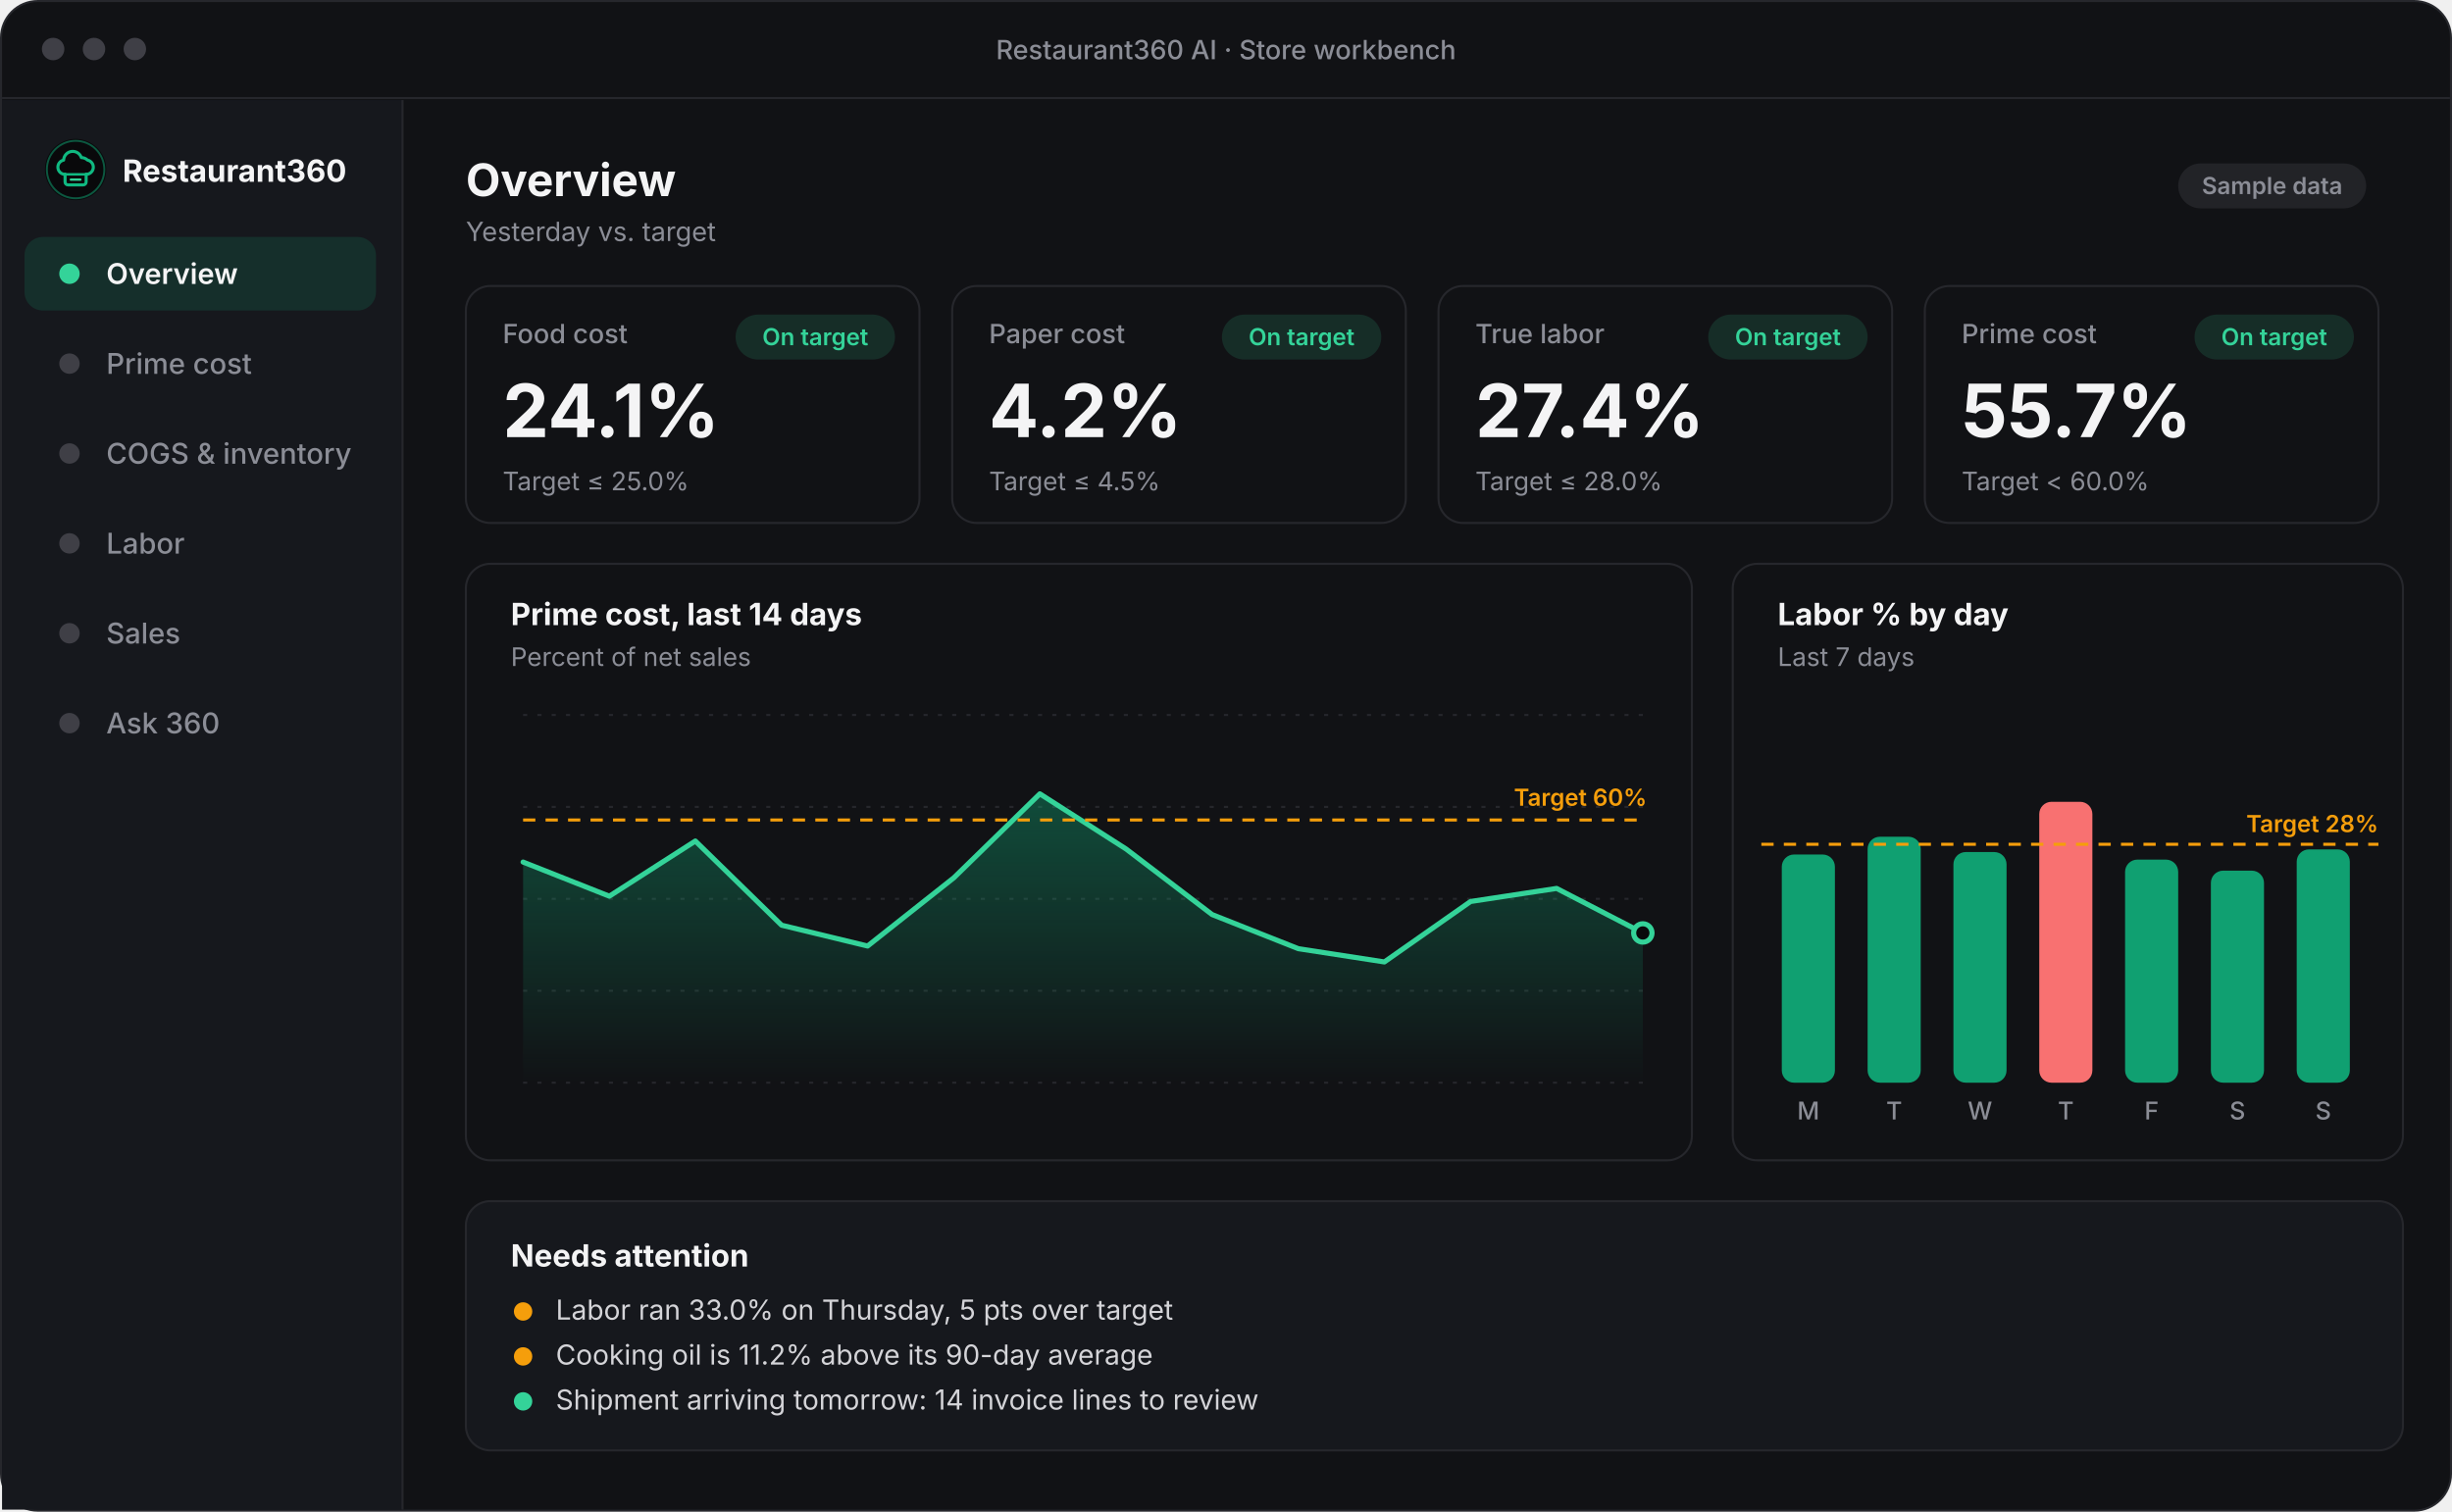
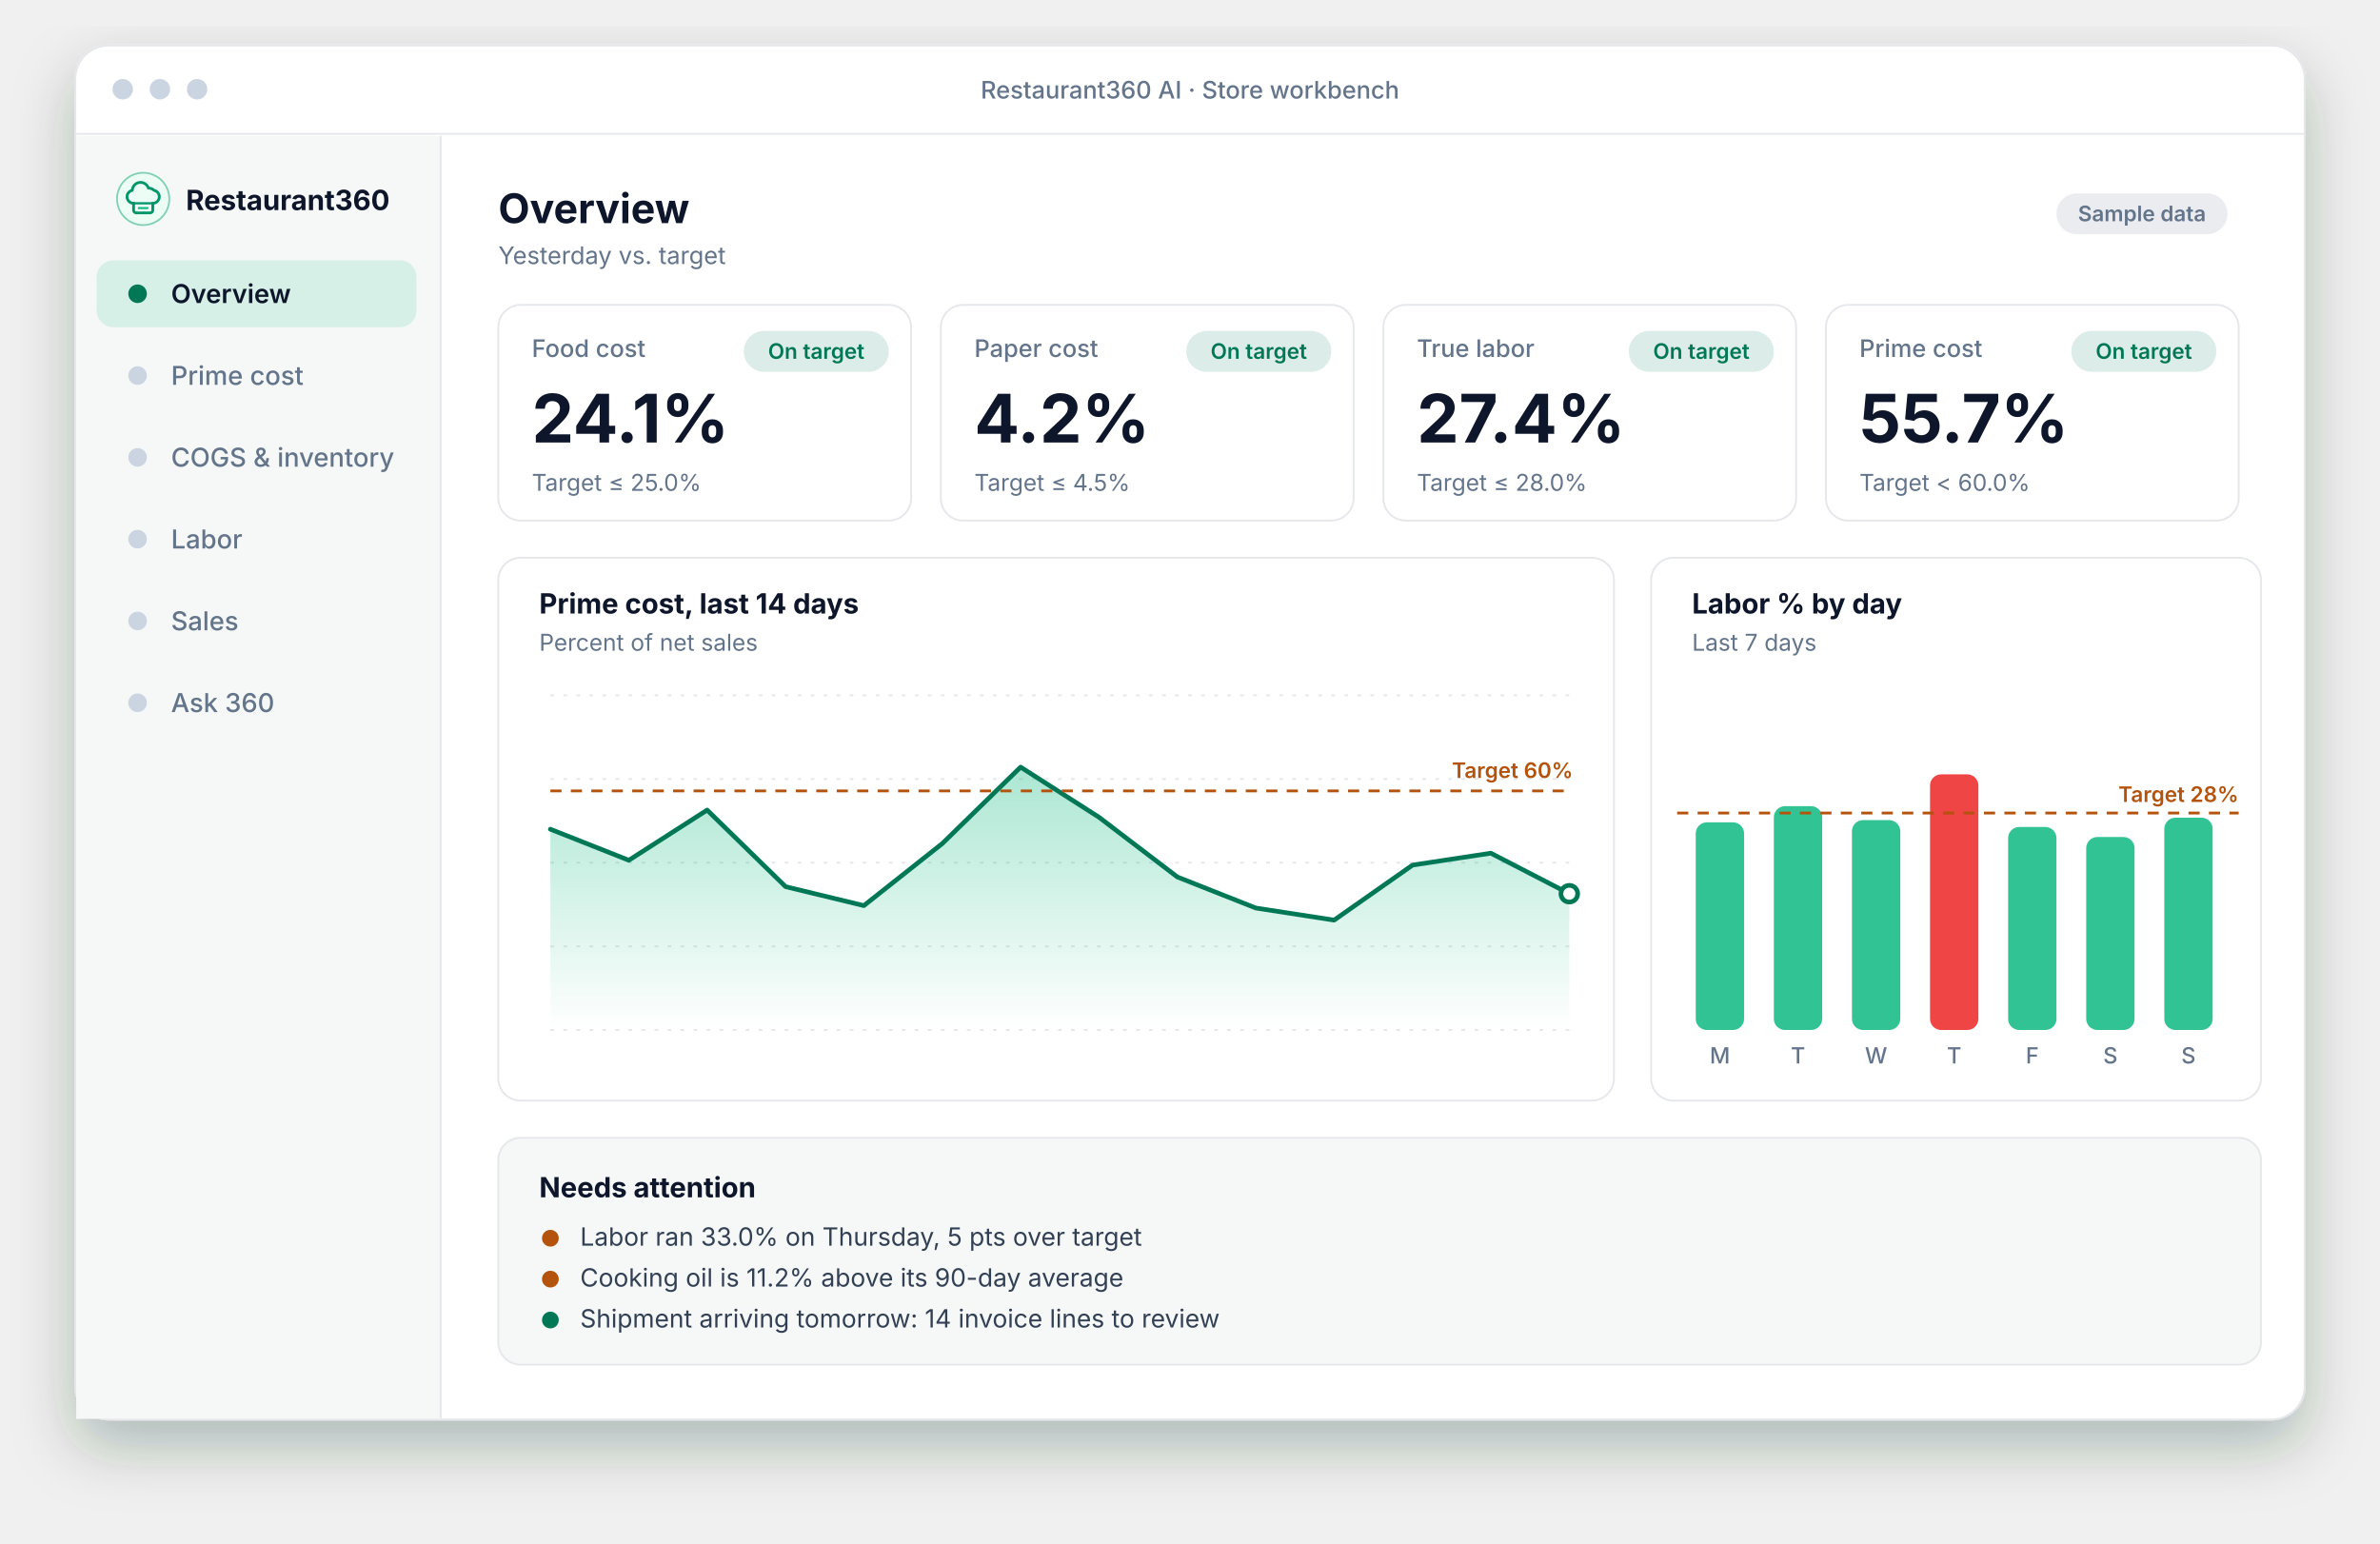
- <svg xmlns="http://www.w3.org/2000/svg" viewBox="0 0 1200 740" width="1200" height="740" role="img" aria-label="Restaurant360 AI dashboard showing food, paper, labor and prime cost against targets (sample data)" font-family="Inter, system-ui, -apple-system, 'Segoe UI', sans-serif">
+ <svg xmlns="http://www.w3.org/2000/svg" viewBox="0 0 1280 830" width="1280" height="830" role="img" aria-label="Restaurant360 AI dashboard showing food, paper, labor and prime cost against targets (sample data)" font-family="Inter, system-ui, -apple-system, 'Segoe UI', sans-serif">
  <defs>
+     <filter id="sh" x="-10%" y="-10%" width="120%" height="130%">
+       <feDropShadow dx="0" dy="14" stdDeviation="16" flood-color="#052e24" flood-opacity=".28" />
+     </filter>
    <linearGradient id="g" x1="0" y1="0" x2="0" y2="1">
      <stop offset="0" stop-color="#10b981" stop-opacity=".35" />
      <stop offset="1" stop-color="#10b981" stop-opacity="0" />
    </linearGradient>
  </defs>
-   <rect x="0.5" y="0.5" width="1199" height="739" rx="18" fill="#111215" stroke="#26272c" />
-   <circle cx="26" cy="24" r="5.5" fill="#3f3f46" />
-   <circle cx="46" cy="24" r="5.5" fill="#3f3f46" />
-   <circle cx="66" cy="24" r="5.5" fill="#3f3f46" />
-   <text x="600.0" y="29" font-size="13" fill="#8b8d96" font-weight="500" text-anchor="middle">Restaurant360 AI · Store workbench</text>
-   <line x1="1" y1="48" x2="1199" y2="48" stroke="#26272c" />
-   <rect x="1" y="49" width="196" height="690" fill="#16181d" />
-   <line x1="197" y1="49" x2="197" y2="739" stroke="#26272c" />
-   <g transform="translate(22 68) scale(0.46875)" fill="none">
-     <circle cx="32" cy="32" r="32" fill="#09090b" />
-     <circle cx="32" cy="32" r="30" stroke="#10b981" stroke-opacity=".45" stroke-width="2" />
-     <path d="M21 37v8a3 3 0 0 0 3 3h16a3 3 0 0 0 3-3v-8" stroke="#10b981" stroke-width="3.2" stroke-linecap="round" stroke-linejoin="round" />
-     <path d="M21 37h22" stroke="#10b981" stroke-width="2.6" stroke-linecap="round" />
-     <path d="M21 37a7.5 7.5 0 0 1-1.5-14.85 9.5 9.5 0 0 1 18.5-2.65 9.5 9.5 0 0 1 6.5 2.65A7.5 7.5 0 0 1 43 37" stroke="#10b981" stroke-width="3.2" stroke-linecap="round" stroke-linejoin="round" />
-     <path d="M27 42.5h10" stroke="#34d399" stroke-width="2.4" stroke-linecap="round" />
+   <g transform="translate(40 24)">
+     <g filter="url(#sh)">
+       <rect x="0.5" y="0.5" width="1199" height="739" rx="18" fill="#ffffff" stroke="#e5e7eb" />
+       <circle cx="26" cy="24" r="5.5" fill="#cbd5e1" />
+       <circle cx="46" cy="24" r="5.5" fill="#cbd5e1" />
+       <circle cx="66" cy="24" r="5.5" fill="#cbd5e1" />
+       <text x="600.0" y="29" font-size="13" fill="#64748b" font-weight="500" text-anchor="middle">Restaurant360 AI · Store workbench</text>
+       <line x1="1" y1="48" x2="1199" y2="48" stroke="#e5e7eb" />
+       <rect x="1" y="49" width="196" height="690" fill="#f6f8f7" />
+       <line x1="197" y1="49" x2="197" y2="739" stroke="#e5e7eb" />
+       <g transform="translate(22 68) scale(0.46875)" fill="none">
+         <circle cx="32" cy="32" r="32" fill="#ecfdf5" />
+         <circle cx="32" cy="32" r="30" stroke="#059669" stroke-opacity=".45" stroke-width="2" />
+         <path d="M21 37v8a3 3 0 0 0 3 3h16a3 3 0 0 0 3-3v-8" stroke="#059669" stroke-width="3.2" stroke-linecap="round" stroke-linejoin="round" />
+         <path d="M21 37h22" stroke="#059669" stroke-width="2.6" stroke-linecap="round" />
+         <path d="M21 37a7.5 7.5 0 0 1-1.5-14.85 9.5 9.5 0 0 1 18.5-2.65 9.5 9.5 0 0 1 6.5 2.65A7.5 7.5 0 0 1 43 37" stroke="#059669" stroke-width="3.2" stroke-linecap="round" stroke-linejoin="round" />
+         <path d="M27 42.5h10" stroke="#10b981" stroke-width="2.4" stroke-linecap="round" />
+       </g>
+       <text x="60" y="89" font-size="15" fill="#0f172a" font-weight="700" text-anchor="start">Restaurant360</text>
+       <rect x="12" y="116" width="172" height="36" rx="9" fill="#10b981" fill-opacity=".14" />
+       <circle cx="34" cy="134" r="5" fill="#047857" />
+       <text x="52" y="139" font-size="14" fill="#0f172a" font-weight="600" text-anchor="start">Overview</text>
+       <circle cx="34" cy="178" r="5" fill="#cbd5e1" />
+       <text x="52" y="183" font-size="14" fill="#64748b" font-weight="500" text-anchor="start">Prime cost</text>
+       <circle cx="34" cy="222" r="5" fill="#cbd5e1" />
+       <text x="52" y="227" font-size="14" fill="#64748b" font-weight="500" text-anchor="start">COGS &amp; inventory</text>
+       <circle cx="34" cy="266" r="5" fill="#cbd5e1" />
+       <text x="52" y="271" font-size="14" fill="#64748b" font-weight="500" text-anchor="start">Labor</text>
+       <circle cx="34" cy="310" r="5" fill="#cbd5e1" />
+       <text x="52" y="315" font-size="14" fill="#64748b" font-weight="500" text-anchor="start">Sales</text>
+       <circle cx="34" cy="354" r="5" fill="#cbd5e1" />
+       <text x="52" y="359" font-size="14" fill="#64748b" font-weight="500" text-anchor="start">Ask 360</text>
+       <text x="228" y="96" font-size="22" fill="#0f172a" font-weight="700" text-anchor="start">Overview</text>
+       <text x="228" y="118" font-size="13" fill="#64748b" font-weight="400" text-anchor="start">Yesterday vs. target</text>
+       <rect x="1066" y="80" width="92" height="22" rx="11" fill="#64748b" fill-opacity=".14" />
+       <text x="1112.0" y="95" font-size="11.5" fill="#64748b" font-weight="600" text-anchor="middle">Sample data</text>
+       <rect x="228" y="140" width="222" height="116" rx="12" fill="#ffffff" stroke="#e5e7eb" />
+       <text x="246" y="168" font-size="13" fill="#64748b" font-weight="500" text-anchor="start">Food cost</text>
+       <text x="246" y="214" font-size="36" fill="#0f172a" font-weight="700" text-anchor="start">24.1%</text>
+       <text x="246" y="240" font-size="12.5" fill="#64748b" font-weight="400" text-anchor="start">Target ≤ 25.0%</text>
+       <rect x="360" y="154" width="78" height="22" rx="11" fill="#047857" fill-opacity=".14" />
+       <text x="399.0" y="169" font-size="11.5" fill="#047857" font-weight="600" text-anchor="middle">On target</text>
+       <rect x="466" y="140" width="222" height="116" rx="12" fill="#ffffff" stroke="#e5e7eb" />
+       <text x="484" y="168" font-size="13" fill="#64748b" font-weight="500" text-anchor="start">Paper cost</text>
+       <text x="484" y="214" font-size="36" fill="#0f172a" font-weight="700" text-anchor="start">4.2%</text>
+       <text x="484" y="240" font-size="12.5" fill="#64748b" font-weight="400" text-anchor="start">Target ≤ 4.5%</text>
+       <rect x="598" y="154" width="78" height="22" rx="11" fill="#047857" fill-opacity=".14" />
+       <text x="637.0" y="169" font-size="11.5" fill="#047857" font-weight="600" text-anchor="middle">On target</text>
+       <rect x="704" y="140" width="222" height="116" rx="12" fill="#ffffff" stroke="#e5e7eb" />
+       <text x="722" y="168" font-size="13" fill="#64748b" font-weight="500" text-anchor="start">True labor</text>
+       <text x="722" y="214" font-size="36" fill="#0f172a" font-weight="700" text-anchor="start">27.4%</text>
+       <text x="722" y="240" font-size="12.5" fill="#64748b" font-weight="400" text-anchor="start">Target ≤ 28.0%</text>
+       <rect x="836" y="154" width="78" height="22" rx="11" fill="#047857" fill-opacity=".14" />
+       <text x="875.0" y="169" font-size="11.5" fill="#047857" font-weight="600" text-anchor="middle">On target</text>
+       <rect x="942" y="140" width="222" height="116" rx="12" fill="#ffffff" stroke="#e5e7eb" />
+       <text x="960" y="168" font-size="13" fill="#64748b" font-weight="500" text-anchor="start">Prime cost</text>
+       <text x="960" y="214" font-size="36" fill="#0f172a" font-weight="700" text-anchor="start">55.7%</text>
+       <text x="960" y="240" font-size="12.5" fill="#64748b" font-weight="400" text-anchor="start">Target &lt; 60.0%</text>
+       <rect x="1074" y="154" width="78" height="22" rx="11" fill="#047857" fill-opacity=".14" />
+       <text x="1113.0" y="169" font-size="11.5" fill="#047857" font-weight="600" text-anchor="middle">On target</text>
+       <rect x="228" y="276" width="600" height="292" rx="12" fill="#ffffff" stroke="#e5e7eb" />
+       <text x="250" y="306" font-size="15" fill="#0f172a" font-weight="700" text-anchor="start">Prime cost, last 14 days</text>
+       <text x="250" y="326" font-size="12.5" fill="#64748b" font-weight="400" text-anchor="start">Percent of net sales</text>
+       <line x1="256" y1="350.0" x2="804" y2="350.0" stroke="#e5e7eb" stroke-dasharray="2 5" />
+       <line x1="256" y1="395.0" x2="804" y2="395.0" stroke="#e5e7eb" stroke-dasharray="2 5" />
+       <line x1="256" y1="440.0" x2="804" y2="440.0" stroke="#e5e7eb" stroke-dasharray="2 5" />
+       <line x1="256" y1="485.0" x2="804" y2="485.0" stroke="#e5e7eb" stroke-dasharray="2 5" />
+       <line x1="256" y1="530.0" x2="804" y2="530.0" stroke="#e5e7eb" stroke-dasharray="2 5" />
+       <path d="M256.0 422.0 L298.2 438.7 L340.3 411.7 L382.5 452.9 L424.6 463.1 L466.8 429.7 L508.9 388.6 L551.1 415.6 L593.2 447.7 L635.4 464.4 L677.5 470.9 L719.7 441.3 L761.8 434.9 L804.0 456.7 L804 530 L256 530 Z" fill="url(#g)" />
+       <path d="M256.0 422.0 L298.2 438.7 L340.3 411.7 L382.5 452.9 L424.6 463.1 L466.8 429.7 L508.9 388.6 L551.1 415.6 L593.2 447.7 L635.4 464.4 L677.5 470.9 L719.7 441.3 L761.8 434.9 L804.0 456.7" fill="none" stroke="#047857" stroke-width="2.5" stroke-linejoin="round" stroke-linecap="round" />
+       <circle cx="804.0" cy="456.7" r="4.5" fill="#ffffff" stroke="#047857" stroke-width="2.5" />
+       <line x1="256" y1="401.4" x2="804" y2="401.4" stroke="#b45309" stroke-dasharray="6 5" stroke-width="1.5" />
+       <text x="806" y="394.429" font-size="11.5" fill="#b45309" font-weight="600" text-anchor="end">Target 60%</text>
+       <rect x="848" y="276" width="328" height="292" rx="12" fill="#ffffff" stroke="#e5e7eb" />
+       <text x="870" y="306" font-size="15" fill="#0f172a" font-weight="700" text-anchor="start">Labor % by day</text>
+       <text x="870" y="326" font-size="12.5" fill="#64748b" font-weight="400" text-anchor="start">Last 7 days</text>
+       <rect x="872" y="418.3" width="26" height="111.7" rx="6" fill="#10b981" fill-opacity="0.85" />
+       <text x="885" y="548" font-size="12" fill="#64748b" font-weight="500" text-anchor="middle">M</text>
+       <rect x="914" y="409.6" width="26" height="120.4" rx="6" fill="#10b981" fill-opacity="0.85" />
+       <text x="927" y="548" font-size="12" fill="#64748b" font-weight="500" text-anchor="middle">T</text>
+       <rect x="956" y="417.1" width="26" height="112.9" rx="6" fill="#10b981" fill-opacity="0.85" />
+       <text x="969" y="548" font-size="12" fill="#64748b" font-weight="500" text-anchor="middle">W</text>
+       <rect x="998" y="392.5" width="26" height="137.5" rx="6" fill="#ef4444" fill-opacity="1" />
+       <text x="1011" y="548" font-size="12" fill="#64748b" font-weight="500" text-anchor="middle">T</text>
+       <rect x="1040" y="420.8" width="26" height="109.2" rx="6" fill="#10b981" fill-opacity="0.85" />
+       <text x="1053" y="548" font-size="12" fill="#64748b" font-weight="500" text-anchor="middle">F</text>
+       <rect x="1082" y="426.2" width="26" height="103.8" rx="6" fill="#10b981" fill-opacity="0.85" />
+       <text x="1095" y="548" font-size="12" fill="#64748b" font-weight="500" text-anchor="middle">S</text>
+       <rect x="1124" y="415.8" width="26" height="114.2" rx="6" fill="#10b981" fill-opacity="0.85" />
+       <text x="1137" y="548" font-size="12" fill="#64748b" font-weight="500" text-anchor="middle">S</text>
+       <line x1="862" y1="413.3" x2="1164" y2="413.3" stroke="#b45309" stroke-dasharray="6 5" stroke-width="1.5" />
+       <text x="1164" y="407.333" font-size="11.5" fill="#b45309" font-weight="600" text-anchor="end">Target 28%</text>
+       <rect x="228" y="588" width="948" height="122" rx="12" fill="#f6f8f7" stroke="#e5e7eb" />
+       <text x="250" y="620" font-size="15" fill="#0f172a" font-weight="700" text-anchor="start">Needs attention</text>
+       <circle cx="256" cy="642" r="4.5" fill="#b45309" />
+       <text x="272" y="646" font-size="13.5" fill="#334155" font-weight="400" text-anchor="start">Labor ran 33.0% on Thursday, 5 pts over target</text>
+       <circle cx="256" cy="664" r="4.5" fill="#b45309" />
+       <text x="272" y="668" font-size="13.5" fill="#334155" font-weight="400" text-anchor="start">Cooking oil is 11.2% above its 90-day average</text>
+       <circle cx="256" cy="686" r="4.5" fill="#047857" />
+       <text x="272" y="690" font-size="13.5" fill="#334155" font-weight="400" text-anchor="start">Shipment arriving tomorrow: 14 invoice lines to review</text>
+     </g>
  </g>
-   <text x="60" y="89" font-size="15" fill="#f4f4f5" font-weight="700" text-anchor="start">Restaurant360</text>
-   <rect x="12" y="116" width="172" height="36" rx="9" fill="#10b981" fill-opacity=".14" />
-   <circle cx="34" cy="134" r="5" fill="#34d399" />
-   <text x="52" y="139" font-size="14" fill="#f4f4f5" font-weight="600" text-anchor="start">Overview</text>
-   <circle cx="34" cy="178" r="5" fill="#3f3f46" />
-   <text x="52" y="183" font-size="14" fill="#8b8d96" font-weight="500" text-anchor="start">Prime cost</text>
-   <circle cx="34" cy="222" r="5" fill="#3f3f46" />
-   <text x="52" y="227" font-size="14" fill="#8b8d96" font-weight="500" text-anchor="start">COGS &amp; inventory</text>
-   <circle cx="34" cy="266" r="5" fill="#3f3f46" />
-   <text x="52" y="271" font-size="14" fill="#8b8d96" font-weight="500" text-anchor="start">Labor</text>
-   <circle cx="34" cy="310" r="5" fill="#3f3f46" />
-   <text x="52" y="315" font-size="14" fill="#8b8d96" font-weight="500" text-anchor="start">Sales</text>
-   <circle cx="34" cy="354" r="5" fill="#3f3f46" />
-   <text x="52" y="359" font-size="14" fill="#8b8d96" font-weight="500" text-anchor="start">Ask 360</text>
-   <text x="228" y="96" font-size="22" fill="#f4f4f5" font-weight="700" text-anchor="start">Overview</text>
-   <text x="228" y="118" font-size="13" fill="#8b8d96" font-weight="400" text-anchor="start">Yesterday vs. target</text>
-   <rect x="1066" y="80" width="92" height="22" rx="11" fill="#8b8d96" fill-opacity=".14" />
-   <text x="1112.0" y="95" font-size="11.5" fill="#8b8d96" font-weight="600" text-anchor="middle">Sample data</text>
-   <rect x="228" y="140" width="222" height="116" rx="12" fill="#111215" stroke="#26272c" />
-   <text x="246" y="168" font-size="13" fill="#8b8d96" font-weight="500" text-anchor="start">Food cost</text>
-   <text x="246" y="214" font-size="36" fill="#f4f4f5" font-weight="700" text-anchor="start">24.1%</text>
-   <text x="246" y="240" font-size="12.5" fill="#8b8d96" font-weight="400" text-anchor="start">Target ≤ 25.0%</text>
-   <rect x="360" y="154" width="78" height="22" rx="11" fill="#34d399" fill-opacity=".14" />
-   <text x="399.0" y="169" font-size="11.5" fill="#34d399" font-weight="600" text-anchor="middle">On target</text>
-   <rect x="466" y="140" width="222" height="116" rx="12" fill="#111215" stroke="#26272c" />
-   <text x="484" y="168" font-size="13" fill="#8b8d96" font-weight="500" text-anchor="start">Paper cost</text>
-   <text x="484" y="214" font-size="36" fill="#f4f4f5" font-weight="700" text-anchor="start">4.2%</text>
-   <text x="484" y="240" font-size="12.5" fill="#8b8d96" font-weight="400" text-anchor="start">Target ≤ 4.5%</text>
-   <rect x="598" y="154" width="78" height="22" rx="11" fill="#34d399" fill-opacity=".14" />
-   <text x="637.0" y="169" font-size="11.5" fill="#34d399" font-weight="600" text-anchor="middle">On target</text>
-   <rect x="704" y="140" width="222" height="116" rx="12" fill="#111215" stroke="#26272c" />
-   <text x="722" y="168" font-size="13" fill="#8b8d96" font-weight="500" text-anchor="start">True labor</text>
-   <text x="722" y="214" font-size="36" fill="#f4f4f5" font-weight="700" text-anchor="start">27.4%</text>
-   <text x="722" y="240" font-size="12.5" fill="#8b8d96" font-weight="400" text-anchor="start">Target ≤ 28.0%</text>
-   <rect x="836" y="154" width="78" height="22" rx="11" fill="#34d399" fill-opacity=".14" />
-   <text x="875.0" y="169" font-size="11.5" fill="#34d399" font-weight="600" text-anchor="middle">On target</text>
-   <rect x="942" y="140" width="222" height="116" rx="12" fill="#111215" stroke="#26272c" />
-   <text x="960" y="168" font-size="13" fill="#8b8d96" font-weight="500" text-anchor="start">Prime cost</text>
-   <text x="960" y="214" font-size="36" fill="#f4f4f5" font-weight="700" text-anchor="start">55.7%</text>
-   <text x="960" y="240" font-size="12.5" fill="#8b8d96" font-weight="400" text-anchor="start">Target &lt; 60.0%</text>
-   <rect x="1074" y="154" width="78" height="22" rx="11" fill="#34d399" fill-opacity=".14" />
-   <text x="1113.0" y="169" font-size="11.5" fill="#34d399" font-weight="600" text-anchor="middle">On target</text>
-   <rect x="228" y="276" width="600" height="292" rx="12" fill="#111215" stroke="#26272c" />
-   <text x="250" y="306" font-size="15" fill="#f4f4f5" font-weight="700" text-anchor="start">Prime cost, last 14 days</text>
-   <text x="250" y="326" font-size="12.5" fill="#8b8d96" font-weight="400" text-anchor="start">Percent of net sales</text>
-   <line x1="256" y1="350.0" x2="804" y2="350.0" stroke="#26272c" stroke-dasharray="2 5" />
-   <line x1="256" y1="395.0" x2="804" y2="395.0" stroke="#26272c" stroke-dasharray="2 5" />
-   <line x1="256" y1="440.0" x2="804" y2="440.0" stroke="#26272c" stroke-dasharray="2 5" />
-   <line x1="256" y1="485.0" x2="804" y2="485.0" stroke="#26272c" stroke-dasharray="2 5" />
-   <line x1="256" y1="530.0" x2="804" y2="530.0" stroke="#26272c" stroke-dasharray="2 5" />
-   <path d="M256.0 422.0 L298.2 438.7 L340.3 411.7 L382.5 452.9 L424.6 463.1 L466.8 429.7 L508.9 388.6 L551.1 415.6 L593.2 447.7 L635.4 464.4 L677.5 470.9 L719.7 441.3 L761.8 434.9 L804.0 456.7 L804 530 L256 530 Z" fill="url(#g)" />
-   <path d="M256.0 422.0 L298.2 438.7 L340.3 411.7 L382.5 452.9 L424.6 463.1 L466.8 429.7 L508.9 388.6 L551.1 415.6 L593.2 447.7 L635.4 464.4 L677.5 470.9 L719.7 441.3 L761.8 434.9 L804.0 456.7" fill="none" stroke="#34d399" stroke-width="2.5" stroke-linejoin="round" stroke-linecap="round" />
-   <circle cx="804.0" cy="456.7" r="4.5" fill="#09090b" stroke="#34d399" stroke-width="2.5" />
-   <line x1="256" y1="401.4" x2="804" y2="401.4" stroke="#f59e0b" stroke-dasharray="6 5" stroke-width="1.5" />
-   <text x="806" y="394.429" font-size="11.5" fill="#f59e0b" font-weight="600" text-anchor="end">Target 60%</text>
-   <rect x="848" y="276" width="328" height="292" rx="12" fill="#111215" stroke="#26272c" />
-   <text x="870" y="306" font-size="15" fill="#f4f4f5" font-weight="700" text-anchor="start">Labor % by day</text>
-   <text x="870" y="326" font-size="12.5" fill="#8b8d96" font-weight="400" text-anchor="start">Last 7 days</text>
-   <rect x="872" y="418.3" width="26" height="111.7" rx="6" fill="#10b981" fill-opacity="0.85" />
-   <text x="885" y="548" font-size="12" fill="#8b8d96" font-weight="500" text-anchor="middle">M</text>
-   <rect x="914" y="409.6" width="26" height="120.4" rx="6" fill="#10b981" fill-opacity="0.85" />
-   <text x="927" y="548" font-size="12" fill="#8b8d96" font-weight="500" text-anchor="middle">T</text>
-   <rect x="956" y="417.1" width="26" height="112.9" rx="6" fill="#10b981" fill-opacity="0.85" />
-   <text x="969" y="548" font-size="12" fill="#8b8d96" font-weight="500" text-anchor="middle">W</text>
-   <rect x="998" y="392.5" width="26" height="137.5" rx="6" fill="#f87171" fill-opacity="1" />
-   <text x="1011" y="548" font-size="12" fill="#8b8d96" font-weight="500" text-anchor="middle">T</text>
-   <rect x="1040" y="420.8" width="26" height="109.2" rx="6" fill="#10b981" fill-opacity="0.85" />
-   <text x="1053" y="548" font-size="12" fill="#8b8d96" font-weight="500" text-anchor="middle">F</text>
-   <rect x="1082" y="426.2" width="26" height="103.8" rx="6" fill="#10b981" fill-opacity="0.85" />
-   <text x="1095" y="548" font-size="12" fill="#8b8d96" font-weight="500" text-anchor="middle">S</text>
-   <rect x="1124" y="415.8" width="26" height="114.2" rx="6" fill="#10b981" fill-opacity="0.85" />
-   <text x="1137" y="548" font-size="12" fill="#8b8d96" font-weight="500" text-anchor="middle">S</text>
-   <line x1="862" y1="413.3" x2="1164" y2="413.3" stroke="#f59e0b" stroke-dasharray="6 5" stroke-width="1.5" />
-   <text x="1164" y="407.333" font-size="11.5" fill="#f59e0b" font-weight="600" text-anchor="end">Target 28%</text>
-   <rect x="228" y="588" width="948" height="122" rx="12" fill="#16181d" stroke="#26272c" />
-   <text x="250" y="620" font-size="15" fill="#f4f4f5" font-weight="700" text-anchor="start">Needs attention</text>
-   <circle cx="256" cy="642" r="4.5" fill="#f59e0b" />
-   <text x="272" y="646" font-size="13.5" fill="#d4d4d8" font-weight="400" text-anchor="start">Labor ran 33.0% on Thursday, 5 pts over target</text>
-   <circle cx="256" cy="664" r="4.5" fill="#f59e0b" />
-   <text x="272" y="668" font-size="13.5" fill="#d4d4d8" font-weight="400" text-anchor="start">Cooking oil is 11.2% above its 90-day average</text>
-   <circle cx="256" cy="686" r="4.5" fill="#34d399" />
-   <text x="272" y="690" font-size="13.5" fill="#d4d4d8" font-weight="400" text-anchor="start">Shipment arriving tomorrow: 14 invoice lines to review</text>
</svg>
